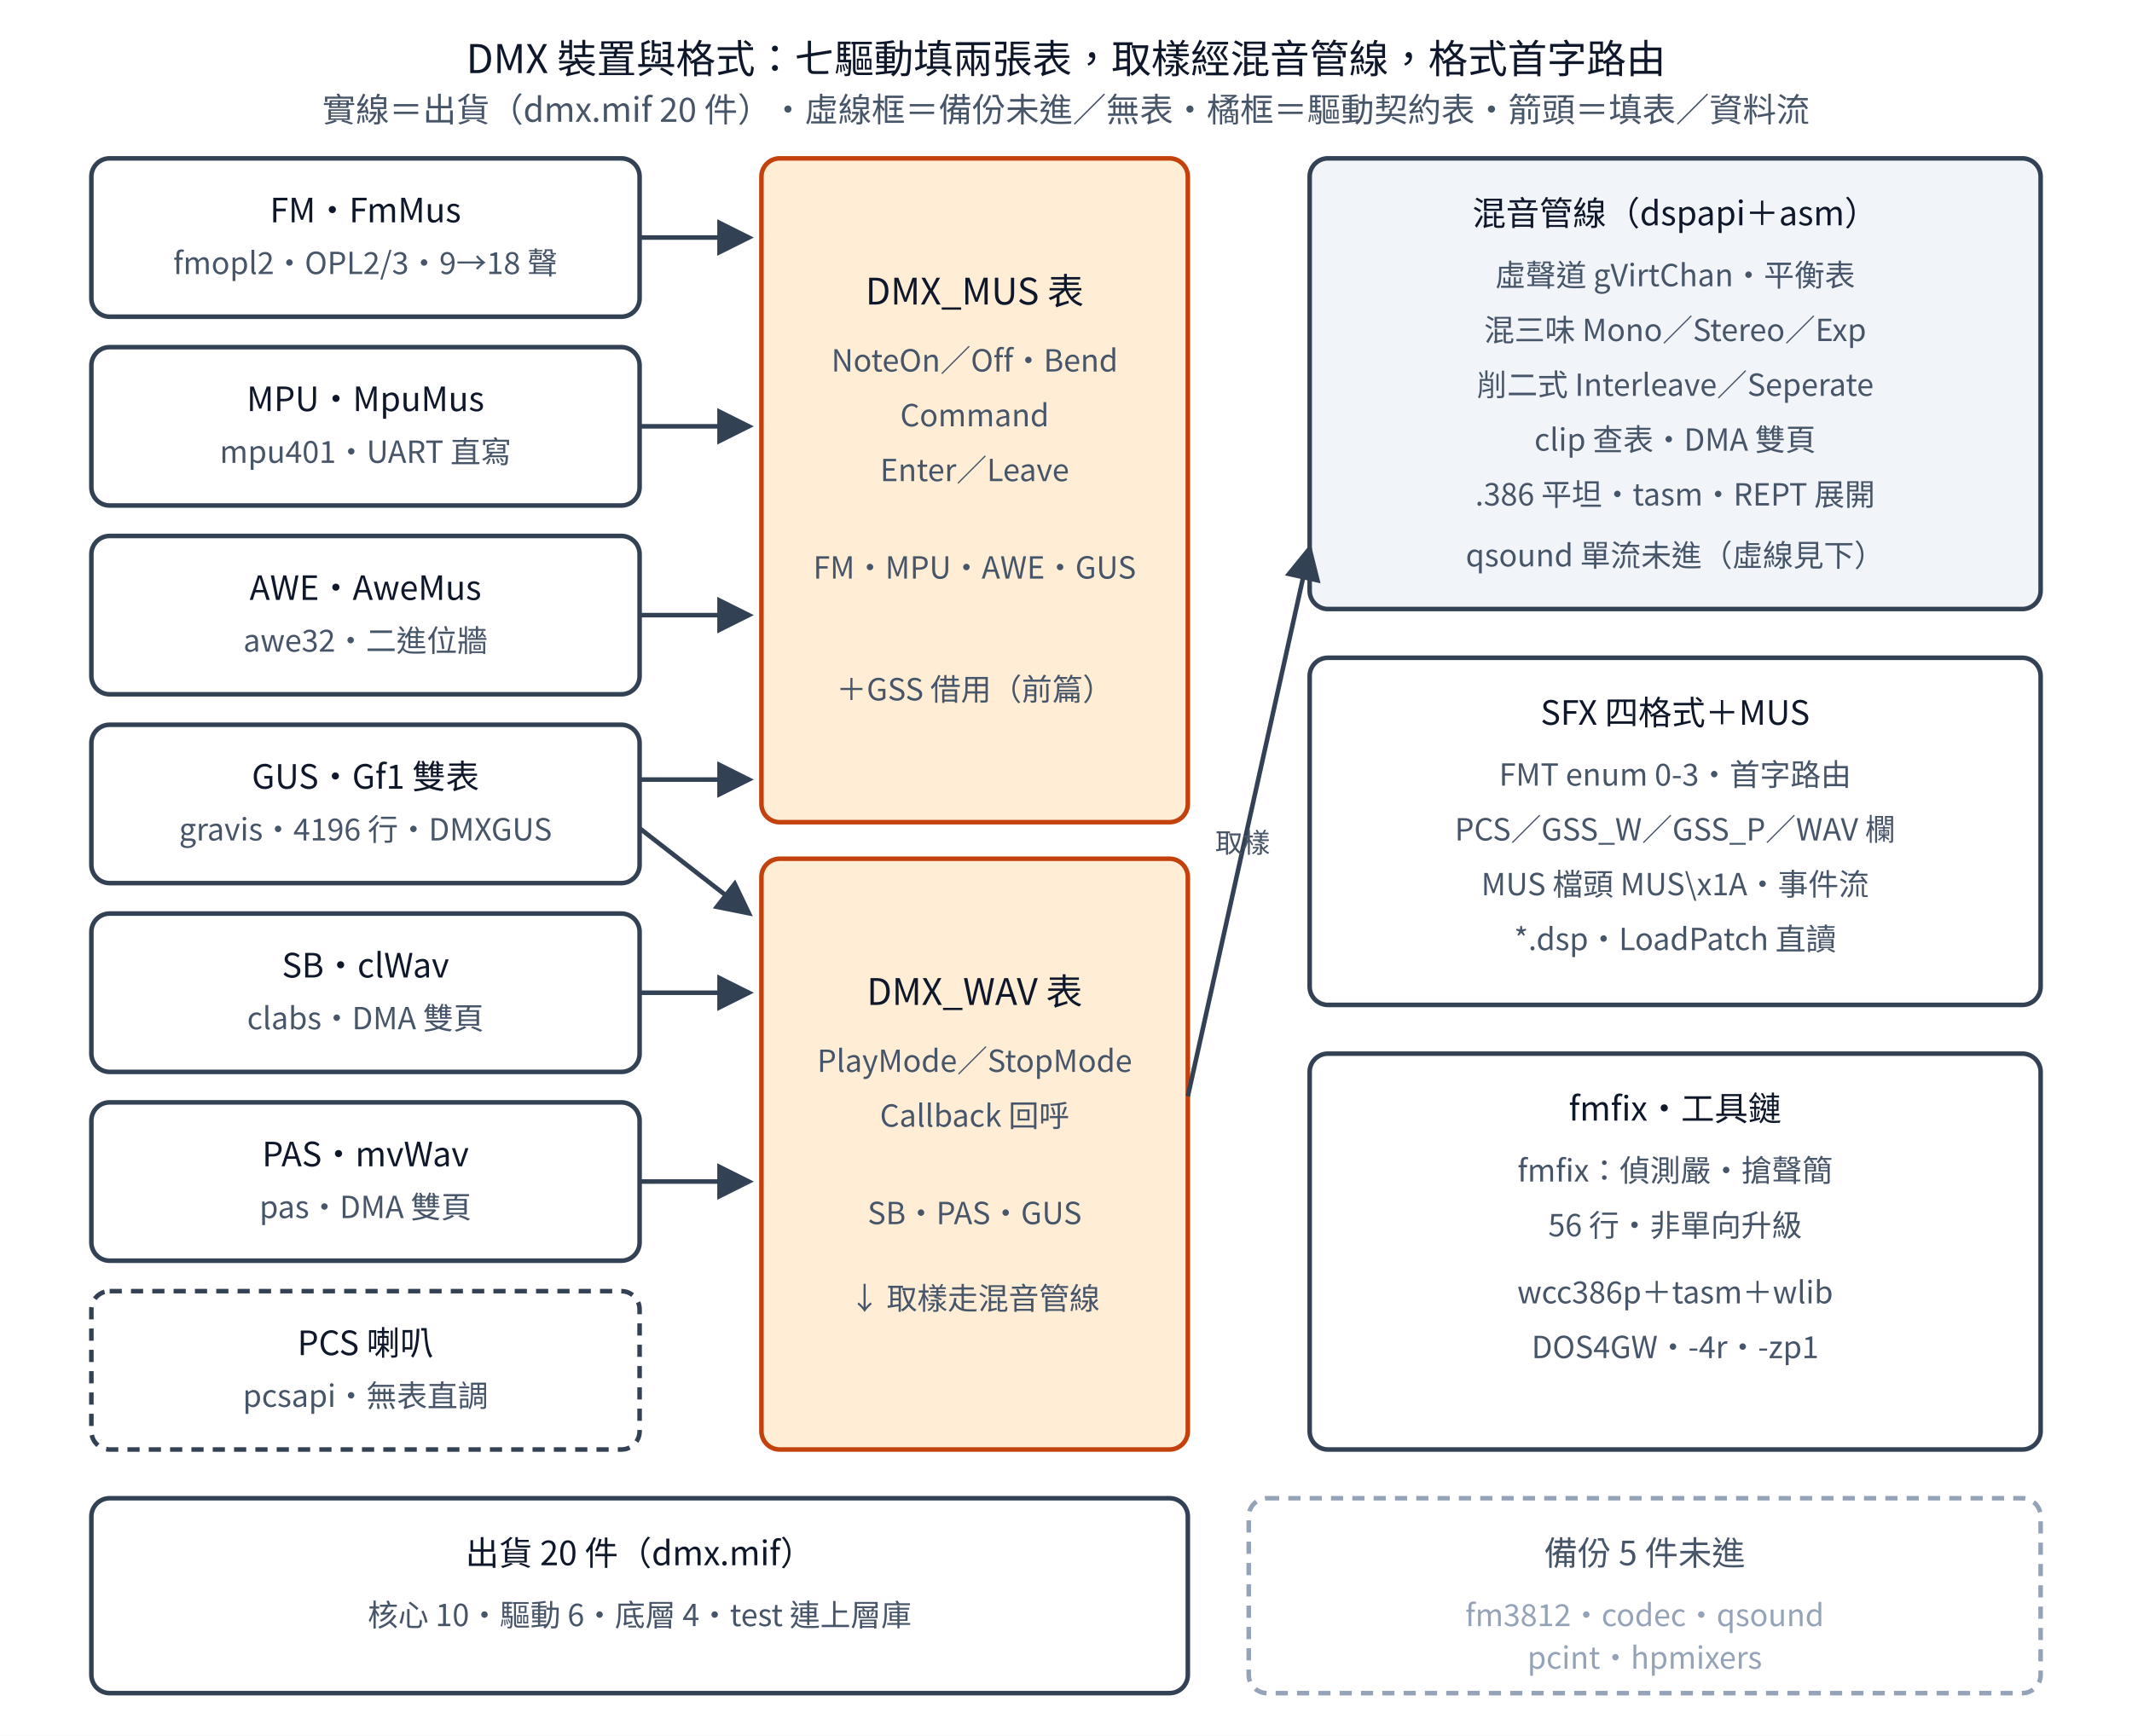
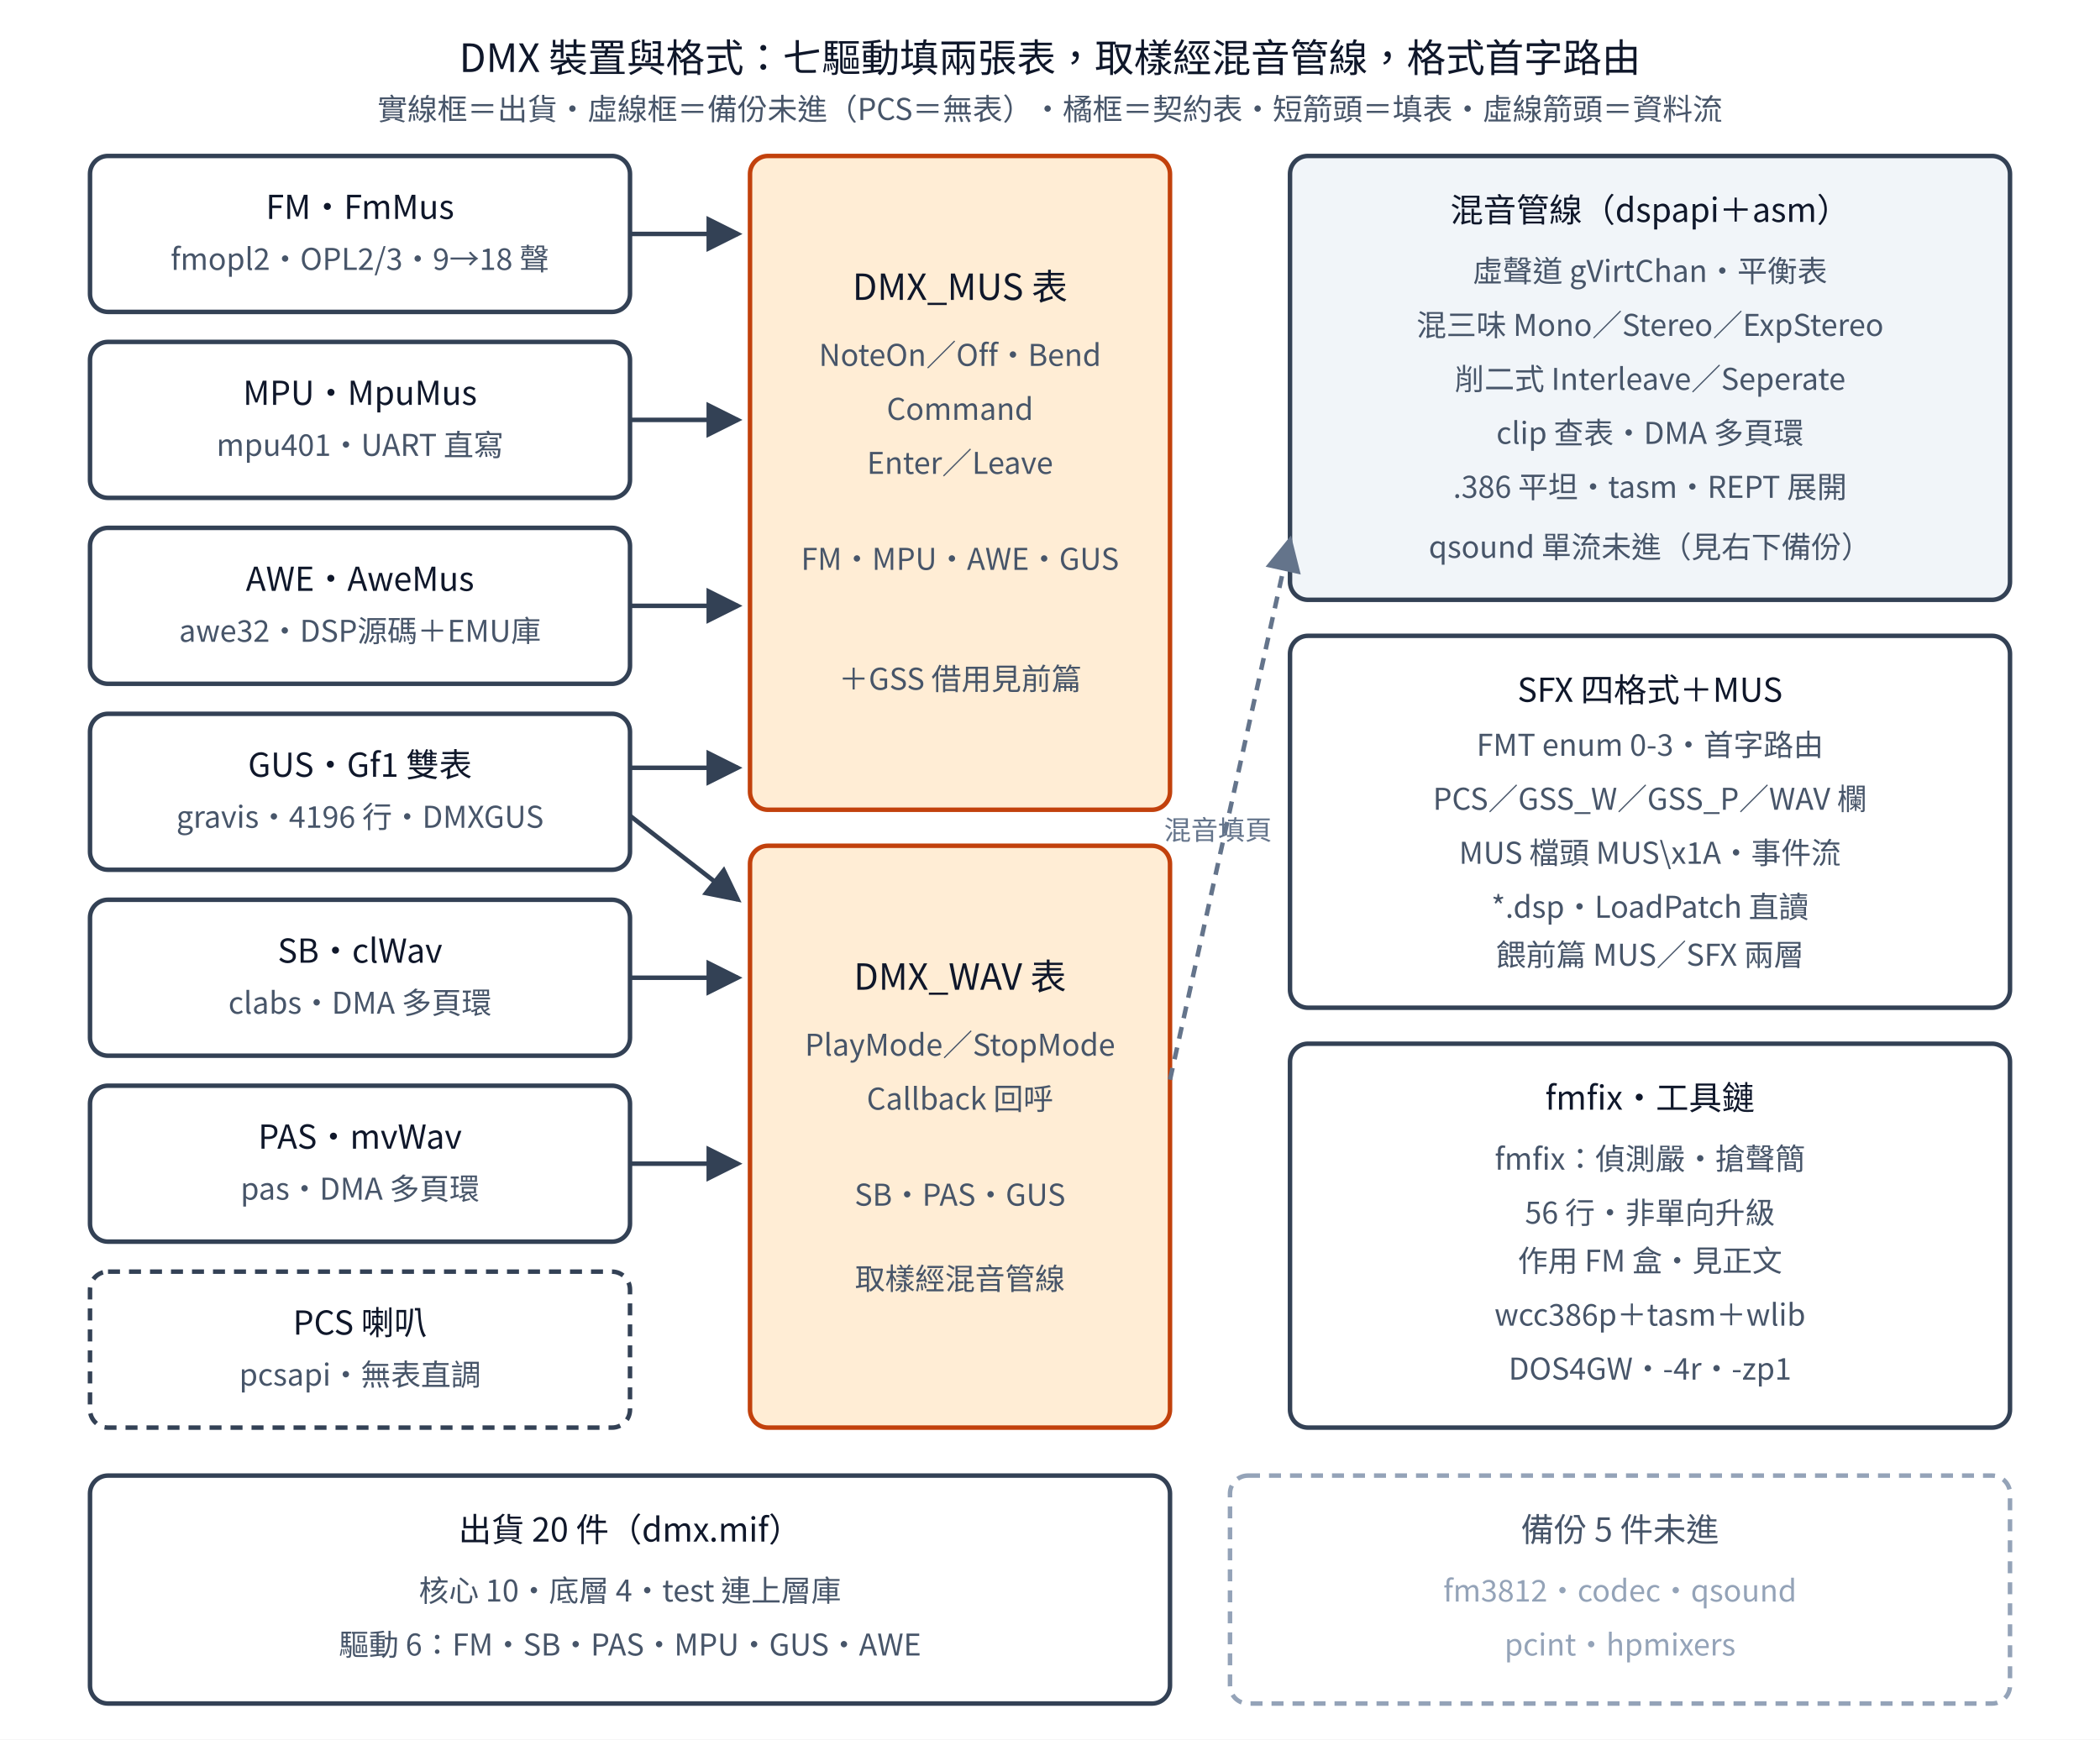
- <svg xmlns="http://www.w3.org/2000/svg" width="700" height="570" viewBox="0 0 700 570" font-family="'Noto Sans CJK TC','PingFang TC','Microsoft JhengHei',sans-serif">
-   <rect x="0" y="0" width="700" height="570" fill="#ffffff" />
+ <svg xmlns="http://www.w3.org/2000/svg" width="700" height="580" viewBox="0 0 700 580" font-family="'Noto Sans CJK TC','PingFang TC','Microsoft JhengHei',sans-serif">
+   <rect x="0" y="0" width="700" height="580" fill="#ffffff" />
  <defs>
    <marker id="ar" markerWidth="8" markerHeight="8" refX="7" refY="4" orient="auto">
      <path d="M0,0 L8,4 L0,8 Z" fill="#334155" />
    </marker>
+     <marker id="ard" markerWidth="8" markerHeight="8" refX="7" refY="4" orient="auto">
+       <path d="M0,0 L8,4 L0,8 Z" fill="#64748b" />
+     </marker>
  </defs>
  <g font-size="13" fill="#0f172a" text-anchor="middle">
    <text x="350" y="24">DMX 裝置與格式：七驅動填兩張表，取樣經混音管線，格式首字路由</text>
-     <text x="350" y="40" font-size="11" fill="#475569">實線＝出貨（dmx.mif 20 件）・虛線框＝備份未進／無表・橘框＝驅動契約表・箭頭＝填表／資料流</text>
+     <text x="350" y="40" font-size="10" fill="#475569">實線框＝出貨・虛線框＝備份未進（PCS＝無表）・橘框＝契約表・短箭頭＝填表・虛線箭頭＝資料流</text>
    <rect x="30" y="52" width="180" height="52" rx="6" fill="#ffffff" stroke="#334155" stroke-width="1.5" />
    <text x="120" y="73" font-size="11">FM・FmMus</text>
    <text x="120" y="90" font-size="10" fill="#475569">fmopl2・OPL2/3・9→18 聲</text>
    <rect x="30" y="114" width="180" height="52" rx="6" fill="#ffffff" stroke="#334155" stroke-width="1.5" />
    <text x="120" y="135" font-size="11">MPU・MpuMus</text>
    <text x="120" y="152" font-size="10" fill="#475569">mpu401・UART 直寫</text>
    <rect x="30" y="176" width="180" height="52" rx="6" fill="#ffffff" stroke="#334155" stroke-width="1.5" />
    <text x="120" y="197" font-size="11">AWE・AweMus</text>
-     <text x="120" y="214" font-size="10" fill="#475569">awe32・二進位牆</text>
+     <text x="120" y="214" font-size="10" fill="#475569">awe32・DSP源碼＋EMU庫</text>
    <rect x="30" y="238" width="180" height="52" rx="6" fill="#ffffff" stroke="#334155" stroke-width="1.5" />
    <text x="120" y="259" font-size="11">GUS・Gf1 雙表</text>
    <text x="120" y="276" font-size="10" fill="#475569">gravis・4196 行・DMXGUS</text>
    <rect x="30" y="300" width="180" height="52" rx="6" fill="#ffffff" stroke="#334155" stroke-width="1.5" />
    <text x="120" y="321" font-size="11">SB・clWav</text>
-     <text x="120" y="338" font-size="10" fill="#475569">clabs・DMA 雙頁</text>
+     <text x="120" y="338" font-size="10" fill="#475569">clabs・DMA 多頁環</text>
    <rect x="30" y="362" width="180" height="52" rx="6" fill="#ffffff" stroke="#334155" stroke-width="1.5" />
    <text x="120" y="383" font-size="11">PAS・mvWav</text>
-     <text x="120" y="400" font-size="10" fill="#475569">pas・DMA 雙頁</text>
+     <text x="120" y="400" font-size="10" fill="#475569">pas・DMA 多頁環</text>
    <rect x="30" y="424" width="180" height="52" rx="6" fill="#ffffff" stroke="#334155" stroke-width="1.5" stroke-dasharray="4,3" />
    <text x="120" y="445" font-size="11">PCS 喇叭</text>
    <text x="120" y="462" font-size="10" fill="#475569">pcsapi・無表直調</text>
    <rect x="250" y="52" width="140" height="218" rx="6" fill="#ffedd5" stroke="#c2410c" stroke-width="1.5" />
    <text x="320" y="100" font-size="12">DMX_MUS 表</text>
    <text x="320" y="122" font-size="10" fill="#475569">NoteOn／Off・Bend</text>
    <text x="320" y="140" font-size="10" fill="#475569">Command</text>
    <text x="320" y="158" font-size="10" fill="#475569">Enter／Leave</text>
    <text x="320" y="190" font-size="10" fill="#475569">FM・MPU・AWE・GUS</text>
-     <text x="320" y="230" font-size="10" fill="#475569">＋GSS 借用（前篇）</text>
+     <text x="320" y="230" font-size="10" fill="#475569">＋GSS 借用見前篇</text>
    <rect x="250" y="282" width="140" height="194" rx="6" fill="#ffedd5" stroke="#c2410c" stroke-width="1.5" />
    <text x="320" y="330" font-size="12">DMX_WAV 表</text>
    <text x="320" y="352" font-size="10" fill="#475569">PlayMode／StopMode</text>
    <text x="320" y="370" font-size="10" fill="#475569">Callback 回呼</text>
    <text x="320" y="402" font-size="10" fill="#475569">SB・PAS・GUS</text>
-     <text x="320" y="430" font-size="10" fill="#475569">↓ 取樣走混音管線</text>
+     <text x="320" y="430" font-size="10" fill="#475569">取樣經混音管線</text>
    <path d="M 210,78 L 246,78" stroke="#334155" stroke-width="1.5" marker-end="url(#ar)" />
    <path d="M 210,140 L 246,140" stroke="#334155" stroke-width="1.5" marker-end="url(#ar)" />
    <path d="M 210,202 L 246,202" stroke="#334155" stroke-width="1.5" marker-end="url(#ar)" />
    <path d="M 210,256 L 246,256" stroke="#334155" stroke-width="1.5" marker-end="url(#ar)" />
    <path d="M 210,272 L 246,300" stroke="#334155" stroke-width="1.5" marker-end="url(#ar)" />
    <path d="M 210,326 L 246,326" stroke="#334155" stroke-width="1.5" marker-end="url(#ar)" />
    <path d="M 210,388 L 246,388" stroke="#334155" stroke-width="1.5" marker-end="url(#ar)" />
    <rect x="430" y="52" width="240" height="148" rx="6" fill="#f1f5f9" stroke="#334155" stroke-width="1.5" />
    <text x="550" y="74" font-size="11">混音管線（dspapi＋asm）</text>
    <text x="550" y="94" font-size="10" fill="#475569">虛聲道 gVirtChan・平衡表</text>
-     <text x="550" y="112" font-size="10" fill="#475569">混三味 Mono／Stereo／Exp</text>
+     <text x="550" y="112" font-size="10" fill="#475569">混三味 Mono／Stereo／ExpStereo</text>
    <text x="550" y="130" font-size="10" fill="#475569">削二式 Interleave／Seperate</text>
-     <text x="550" y="148" font-size="10" fill="#475569">clip 查表・DMA 雙頁</text>
+     <text x="550" y="148" font-size="10" fill="#475569">clip 查表・DMA 多頁環</text>
    <text x="550" y="166" font-size="10" fill="#475569">.386 平坦・tasm・REPT 展開</text>
-     <text x="550" y="186" font-size="10" fill="#475569">qsound 單流未進（虛線見下）</text>
-     <rect x="430" y="216" width="240" height="114" rx="6" fill="#ffffff" stroke="#334155" stroke-width="1.5" />
-     <text x="550" y="238" font-size="11">SFX 四格式＋MUS</text>
-     <text x="550" y="258" font-size="10" fill="#475569">FMT enum 0-3・首字路由</text>
-     <text x="550" y="276" font-size="10" fill="#475569">PCS／GSS_W／GSS_P／WAV 欄</text>
-     <text x="550" y="294" font-size="10" fill="#475569">MUS 檔頭 MUS\x1A・事件流</text>
-     <text x="550" y="312" font-size="10" fill="#475569">*.dsp・LoadPatch 直讀</text>
-     <rect x="430" y="346" width="240" height="130" rx="6" fill="#ffffff" stroke="#334155" stroke-width="1.5" />
-     <text x="550" y="368" font-size="11">fmfix・工具鏈</text>
-     <text x="550" y="388" font-size="10" fill="#475569">fmfix：偵測嚴・搶聲簡</text>
-     <text x="550" y="406" font-size="10" fill="#475569">56 行・非單向升級</text>
-     <text x="550" y="428" font-size="10" fill="#475569">wcc386p＋tasm＋wlib</text>
-     <text x="550" y="446" font-size="10" fill="#475569">DOS4GW・-4r・-zp1</text>
-     <path d="M 390,360 L 430,180" stroke="#334155" stroke-width="1.5" marker-end="url(#ar)" />
-     <text x="408" y="280" font-size="9" fill="#475569">取樣</text>
-     <rect x="30" y="492" width="360" height="64" rx="6" fill="#ffffff" stroke="#334155" stroke-width="1.5" />
+     <text x="550" y="186" font-size="10" fill="#475569">qsound 單流未進（見右下備份）</text>
+     <rect x="430" y="212" width="240" height="124" rx="6" fill="#ffffff" stroke="#334155" stroke-width="1.5" />
+     <text x="550" y="234" font-size="11">SFX 四格式＋MUS</text>
+     <text x="550" y="252" font-size="10" fill="#475569">FMT enum 0-3・首字路由</text>
+     <text x="550" y="270" font-size="10" fill="#475569">PCS／GSS_W／GSS_P／WAV 欄</text>
+     <text x="550" y="288" font-size="10" fill="#475569">MUS 檔頭 MUS\x1A・事件流</text>
+     <text x="550" y="306" font-size="10" fill="#475569">*.dsp・LoadPatch 直讀</text>
+     <text x="550" y="322" font-size="10" fill="#475569">餵前篇 MUS／SFX 兩層</text>
+     <rect x="430" y="348" width="240" height="128" rx="6" fill="#ffffff" stroke="#334155" stroke-width="1.5" />
+     <text x="550" y="370" font-size="11">fmfix・工具鏈</text>
+     <text x="550" y="390" font-size="10" fill="#475569">fmfix：偵測嚴・搶聲簡</text>
+     <text x="550" y="408" font-size="10" fill="#475569">56 行・非單向升級</text>
+     <text x="550" y="424" font-size="10" fill="#475569">作用 FM 盒・見正文</text>
+     <text x="550" y="442" font-size="10" fill="#475569">wcc386p＋tasm＋wlib</text>
+     <text x="550" y="460" font-size="10" fill="#475569">DOS4GW・-4r・-zp1</text>
+     <path d="M 390,360 L 430,180" stroke="#64748b" stroke-width="1.5" stroke-dasharray="4,3" marker-end="url(#ard)" />
+     <text x="406" y="280" font-size="9" fill="#64748b">混音填頁</text>
+     <rect x="30" y="492" width="360" height="76" rx="6" fill="#ffffff" stroke="#334155" stroke-width="1.5" />
    <text x="210" y="514" font-size="11">出貨 20 件（dmx.mif）</text>
-     <text x="210" y="534" font-size="10" fill="#475569">核心 10・驅動 6・底層 4・test 連上層庫</text>
-     <rect x="410" y="492" width="260" height="64" rx="6" fill="#ffffff" stroke="#94a3b8" stroke-width="1.5" stroke-dasharray="4,3" />
+     <text x="210" y="534" font-size="10" fill="#475569">核心 10・底層 4・test 連上層庫</text>
+     <text x="210" y="552" font-size="10" fill="#475569">驅動 6：FM・SB・PAS・MPU・GUS・AWE</text>
+     <rect x="410" y="492" width="260" height="76" rx="6" fill="#ffffff" stroke="#94a3b8" stroke-width="1.5" stroke-dasharray="4,3" />
    <text x="540" y="514" font-size="11" fill="#475569">備份 5 件未進</text>
    <text x="540" y="534" font-size="10" fill="#94a3b8">fm3812・codec・qsound</text>
-     <text x="540" y="548" font-size="10" fill="#94a3b8">pcint・hpmixers</text>
+     <text x="540" y="552" font-size="10" fill="#94a3b8">pcint・hpmixers</text>
  </g>
</svg>
